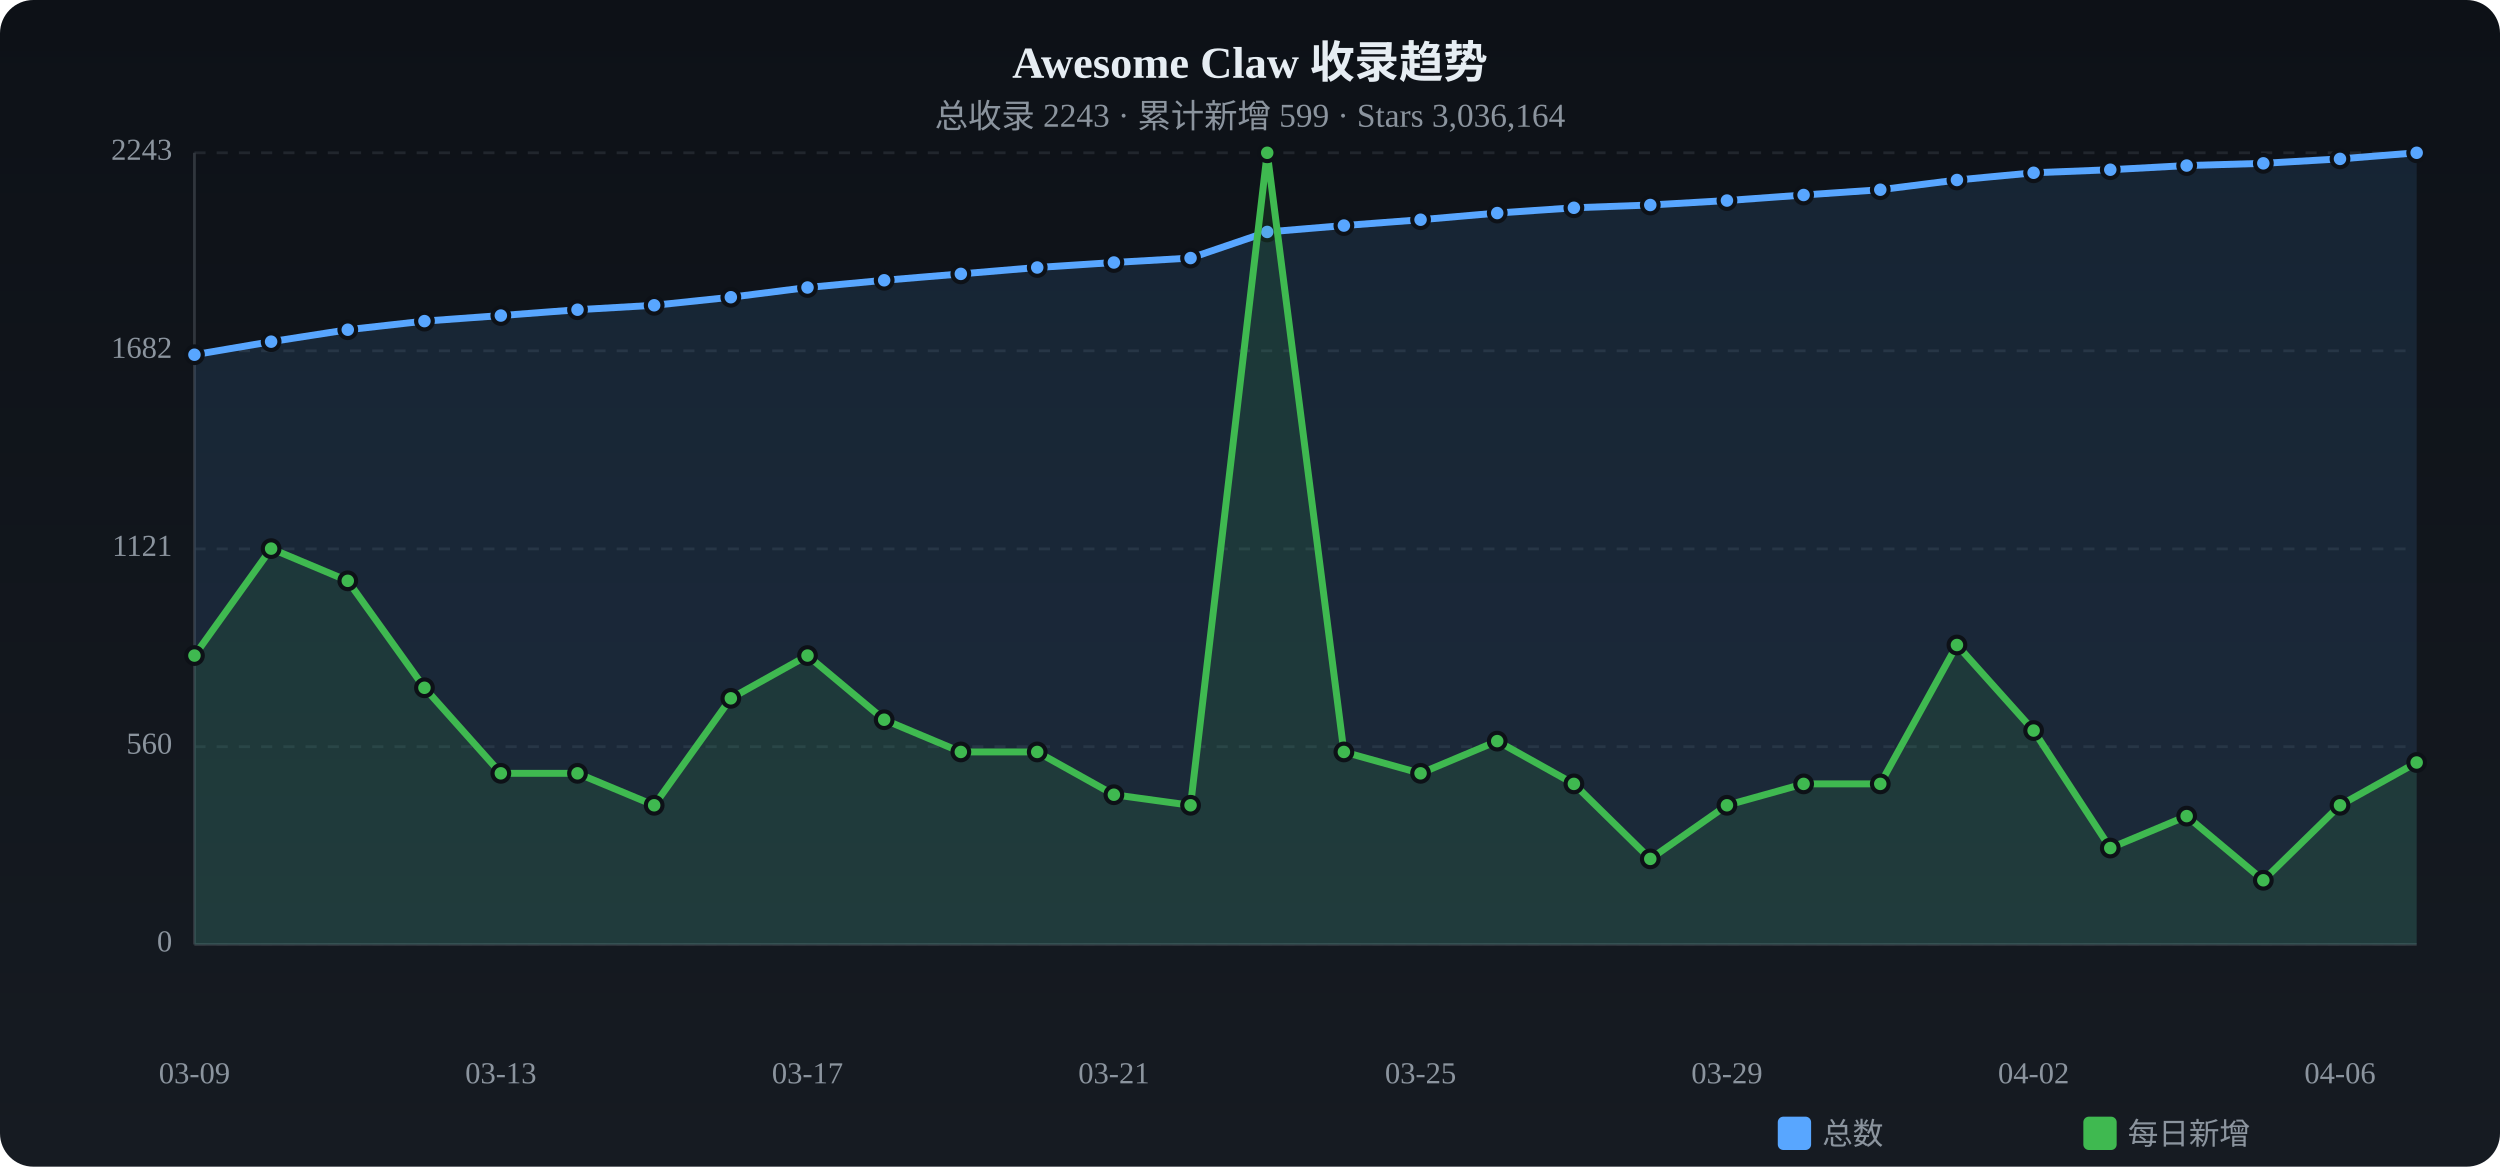
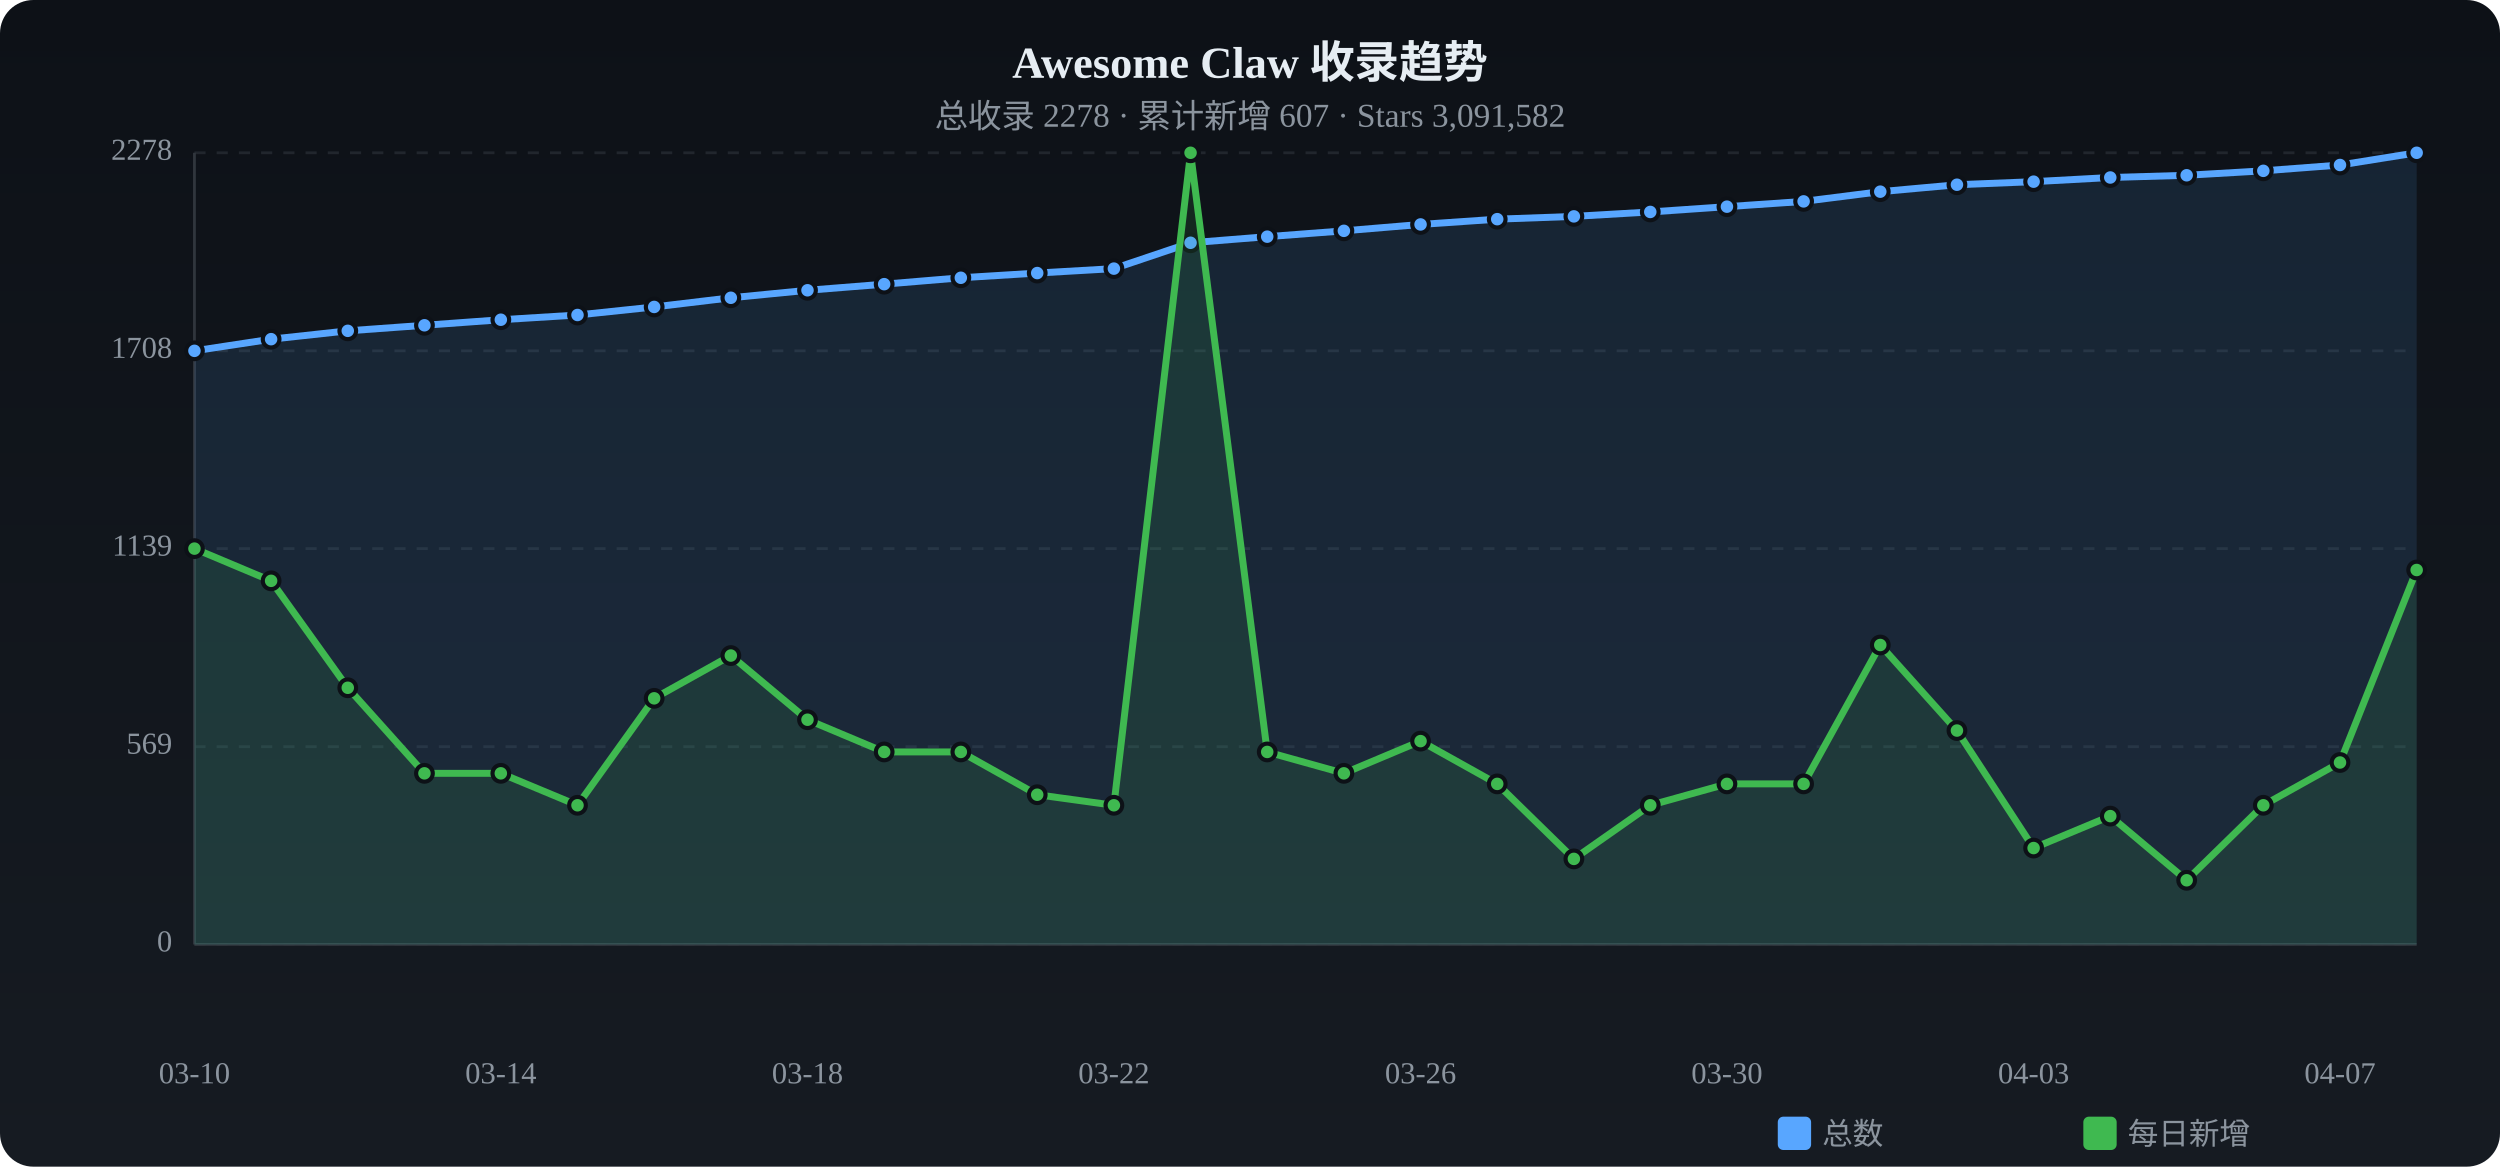
<svg xmlns="http://www.w3.org/2000/svg" viewBox="0 0 900 420" width="900" height="420">
  <defs>
    <linearGradient id="tbg" x1="0%" y1="0%" x2="0%" y2="100%">
      <stop offset="0%" stop-color="#0d1117" />
      <stop offset="100%" stop-color="#161b22" />
    </linearGradient>
  </defs>
  <rect width="900" height="420" rx="12" fill="url(#tbg)" />
  <text x="450.0" y="28" text-anchor="middle" fill="#e6edf3" font-size="16" font-weight="bold">Awesome Claw 收录趋势</text>
-   <text x="450.0" y="46" text-anchor="middle" fill="#8b949e" font-size="12">总收录 2243 · 累计新增 599 · Stars 3,036,164</text>
+   <text x="450.0" y="46" text-anchor="middle" fill="#8b949e" font-size="12">总收录 2278 · 累计新增 607 · Stars 3,091,582</text>
  <text x="62" y="340.0" text-anchor="end" fill="#8b949e" font-size="11" dominant-baseline="middle">0</text>
  <line x1="70" y1="340.0" x2="870" y2="340.0" stroke="#21262d" stroke-dasharray="4 4" />
-   <text x="62" y="268.8" text-anchor="end" fill="#8b949e" font-size="11" dominant-baseline="middle">560</text>
+   <text x="62" y="268.8" text-anchor="end" fill="#8b949e" font-size="11" dominant-baseline="middle">569</text>
  <line x1="70" y1="268.8" x2="870" y2="268.8" stroke="#21262d" stroke-dasharray="4 4" />
-   <text x="62" y="197.6" text-anchor="end" fill="#8b949e" font-size="11" dominant-baseline="middle">1121</text>
-   <line x1="70" y1="197.6" x2="870" y2="197.6" stroke="#21262d" stroke-dasharray="4 4" />
-   <text x="62" y="126.3" text-anchor="end" fill="#8b949e" font-size="11" dominant-baseline="middle">1682</text>
+   <text x="62" y="197.5" text-anchor="end" fill="#8b949e" font-size="11" dominant-baseline="middle">1139</text>
+   <line x1="70" y1="197.5" x2="870" y2="197.5" stroke="#21262d" stroke-dasharray="4 4" />
+   <text x="62" y="126.3" text-anchor="end" fill="#8b949e" font-size="11" dominant-baseline="middle">1708</text>
  <line x1="70" y1="126.3" x2="870" y2="126.3" stroke="#21262d" stroke-dasharray="4 4" />
-   <text x="62" y="55.0" text-anchor="end" fill="#8b949e" font-size="11" dominant-baseline="middle">2243</text>
+   <text x="62" y="55.0" text-anchor="end" fill="#8b949e" font-size="11" dominant-baseline="middle">2278</text>
  <line x1="70" y1="55.0" x2="870" y2="55.0" stroke="#21262d" stroke-dasharray="4 4" />
  <line x1="70" y1="55" x2="70" y2="340" stroke="#30363d" />
  <line x1="70" y1="340" x2="870" y2="340" stroke="#30363d" />
-   <path d="M70.0,127.7 L97.6,123.0 L125.2,118.7 L152.8,115.6 L180.3,113.6 L207.9,111.5 L235.5,109.9 L263.1,107.0 L290.7,103.5 L318.3,100.9 L345.9,98.6 L373.4,96.3 L401.0,94.5 L428.6,92.9 L456.2,83.5 L483.8,81.2 L511.4,79.1 L539.0,76.7 L566.6,74.8 L594.1,73.8 L621.7,72.2 L649.3,70.2 L676.9,68.3 L704.5,64.8 L732.1,62.2 L759.7,61.1 L787.2,59.6 L814.8,58.8 L842.4,57.2 L870.0,55.0 L870.0,340 L70.0,340 Z" fill="#58a6ff" opacity="0.12" />
-   <polyline points="70.0,127.7 97.6,123.0 125.2,118.7 152.8,115.6 180.3,113.6 207.9,111.5 235.5,109.9 263.1,107.0 290.7,103.5 318.3,100.9 345.9,98.6 373.4,96.3 401.0,94.5 428.6,92.9 456.2,83.5 483.8,81.2 511.4,79.1 539.0,76.7 566.6,74.8 594.1,73.8 621.7,72.2 649.3,70.2 676.9,68.3 704.5,64.8 732.1,62.2 759.7,61.1 787.2,59.6 814.8,58.8 842.4,57.2 870.0,55.0" fill="none" stroke="#58a6ff" stroke-width="2.5" stroke-linecap="round" stroke-linejoin="round" />
-   <circle cx="70.0" cy="127.7" r="3" fill="#58a6ff" stroke="#0d1117" stroke-width="1.5" />
-   <circle cx="97.6" cy="123.0" r="3" fill="#58a6ff" stroke="#0d1117" stroke-width="1.5" />
-   <circle cx="125.2" cy="118.7" r="3" fill="#58a6ff" stroke="#0d1117" stroke-width="1.5" />
-   <circle cx="152.8" cy="115.6" r="3" fill="#58a6ff" stroke="#0d1117" stroke-width="1.5" />
-   <circle cx="180.3" cy="113.6" r="3" fill="#58a6ff" stroke="#0d1117" stroke-width="1.5" />
-   <circle cx="207.9" cy="111.5" r="3" fill="#58a6ff" stroke="#0d1117" stroke-width="1.5" />
-   <circle cx="235.5" cy="109.9" r="3" fill="#58a6ff" stroke="#0d1117" stroke-width="1.5" />
-   <circle cx="263.1" cy="107.0" r="3" fill="#58a6ff" stroke="#0d1117" stroke-width="1.5" />
-   <circle cx="290.7" cy="103.5" r="3" fill="#58a6ff" stroke="#0d1117" stroke-width="1.5" />
-   <circle cx="318.3" cy="100.9" r="3" fill="#58a6ff" stroke="#0d1117" stroke-width="1.5" />
-   <circle cx="345.9" cy="98.6" r="3" fill="#58a6ff" stroke="#0d1117" stroke-width="1.5" />
-   <circle cx="373.4" cy="96.3" r="3" fill="#58a6ff" stroke="#0d1117" stroke-width="1.5" />
-   <circle cx="401.0" cy="94.5" r="3" fill="#58a6ff" stroke="#0d1117" stroke-width="1.5" />
-   <circle cx="428.6" cy="92.9" r="3" fill="#58a6ff" stroke="#0d1117" stroke-width="1.5" />
-   <circle cx="456.2" cy="83.5" r="3" fill="#58a6ff" stroke="#0d1117" stroke-width="1.5" />
-   <circle cx="483.8" cy="81.2" r="3" fill="#58a6ff" stroke="#0d1117" stroke-width="1.5" />
-   <circle cx="511.4" cy="79.1" r="3" fill="#58a6ff" stroke="#0d1117" stroke-width="1.5" />
-   <circle cx="539.0" cy="76.7" r="3" fill="#58a6ff" stroke="#0d1117" stroke-width="1.5" />
-   <circle cx="566.6" cy="74.8" r="3" fill="#58a6ff" stroke="#0d1117" stroke-width="1.5" />
-   <circle cx="594.1" cy="73.8" r="3" fill="#58a6ff" stroke="#0d1117" stroke-width="1.5" />
-   <circle cx="621.7" cy="72.2" r="3" fill="#58a6ff" stroke="#0d1117" stroke-width="1.5" />
-   <circle cx="649.3" cy="70.2" r="3" fill="#58a6ff" stroke="#0d1117" stroke-width="1.5" />
-   <circle cx="676.9" cy="68.3" r="3" fill="#58a6ff" stroke="#0d1117" stroke-width="1.5" />
-   <circle cx="704.5" cy="64.8" r="3" fill="#58a6ff" stroke="#0d1117" stroke-width="1.5" />
-   <circle cx="732.1" cy="62.2" r="3" fill="#58a6ff" stroke="#0d1117" stroke-width="1.5" />
-   <circle cx="759.7" cy="61.1" r="3" fill="#58a6ff" stroke="#0d1117" stroke-width="1.5" />
-   <circle cx="787.2" cy="59.6" r="3" fill="#58a6ff" stroke="#0d1117" stroke-width="1.5" />
-   <circle cx="814.8" cy="58.8" r="3" fill="#58a6ff" stroke="#0d1117" stroke-width="1.5" />
-   <circle cx="842.4" cy="57.2" r="3" fill="#58a6ff" stroke="#0d1117" stroke-width="1.5" />
+   <path d="M70.0,126.3 L97.6,122.1 L125.2,119.1 L152.8,117.1 L180.3,115.1 L207.9,113.4 L235.5,110.5 L263.1,107.2 L290.7,104.5 L318.3,102.3 L345.9,100.0 L373.4,98.3 L401.0,96.7 L428.6,87.4 L456.2,85.2 L483.8,83.1 L511.4,80.8 L539.0,78.9 L566.6,77.9 L594.1,76.3 L621.7,74.4 L649.3,72.5 L676.9,69.0 L704.5,66.5 L732.1,65.4 L759.7,63.9 L787.2,63.1 L814.8,61.5 L842.4,59.4 L870.0,55.0 L870.0,340 L70.0,340 Z" fill="#58a6ff" opacity="0.12" />
+   <polyline points="70.0,126.3 97.6,122.1 125.2,119.1 152.8,117.1 180.3,115.1 207.9,113.4 235.5,110.5 263.1,107.2 290.7,104.5 318.3,102.3 345.9,100.0 373.4,98.3 401.0,96.7 428.6,87.4 456.2,85.2 483.8,83.1 511.4,80.8 539.0,78.9 566.6,77.9 594.1,76.3 621.7,74.4 649.3,72.5 676.9,69.0 704.5,66.5 732.1,65.4 759.7,63.9 787.2,63.1 814.8,61.5 842.4,59.4 870.0,55.0" fill="none" stroke="#58a6ff" stroke-width="2.5" stroke-linecap="round" stroke-linejoin="round" />
+   <circle cx="70.0" cy="126.3" r="3" fill="#58a6ff" stroke="#0d1117" stroke-width="1.5" />
+   <circle cx="97.6" cy="122.1" r="3" fill="#58a6ff" stroke="#0d1117" stroke-width="1.5" />
+   <circle cx="125.2" cy="119.1" r="3" fill="#58a6ff" stroke="#0d1117" stroke-width="1.5" />
+   <circle cx="152.8" cy="117.1" r="3" fill="#58a6ff" stroke="#0d1117" stroke-width="1.5" />
+   <circle cx="180.3" cy="115.1" r="3" fill="#58a6ff" stroke="#0d1117" stroke-width="1.5" />
+   <circle cx="207.9" cy="113.4" r="3" fill="#58a6ff" stroke="#0d1117" stroke-width="1.5" />
+   <circle cx="235.5" cy="110.5" r="3" fill="#58a6ff" stroke="#0d1117" stroke-width="1.5" />
+   <circle cx="263.1" cy="107.2" r="3" fill="#58a6ff" stroke="#0d1117" stroke-width="1.5" />
+   <circle cx="290.7" cy="104.5" r="3" fill="#58a6ff" stroke="#0d1117" stroke-width="1.5" />
+   <circle cx="318.3" cy="102.3" r="3" fill="#58a6ff" stroke="#0d1117" stroke-width="1.5" />
+   <circle cx="345.9" cy="100.0" r="3" fill="#58a6ff" stroke="#0d1117" stroke-width="1.5" />
+   <circle cx="373.4" cy="98.3" r="3" fill="#58a6ff" stroke="#0d1117" stroke-width="1.5" />
+   <circle cx="401.0" cy="96.7" r="3" fill="#58a6ff" stroke="#0d1117" stroke-width="1.5" />
+   <circle cx="428.6" cy="87.4" r="3" fill="#58a6ff" stroke="#0d1117" stroke-width="1.5" />
+   <circle cx="456.2" cy="85.2" r="3" fill="#58a6ff" stroke="#0d1117" stroke-width="1.5" />
+   <circle cx="483.8" cy="83.1" r="3" fill="#58a6ff" stroke="#0d1117" stroke-width="1.5" />
+   <circle cx="511.4" cy="80.8" r="3" fill="#58a6ff" stroke="#0d1117" stroke-width="1.5" />
+   <circle cx="539.0" cy="78.9" r="3" fill="#58a6ff" stroke="#0d1117" stroke-width="1.5" />
+   <circle cx="566.6" cy="77.9" r="3" fill="#58a6ff" stroke="#0d1117" stroke-width="1.5" />
+   <circle cx="594.1" cy="76.3" r="3" fill="#58a6ff" stroke="#0d1117" stroke-width="1.5" />
+   <circle cx="621.7" cy="74.4" r="3" fill="#58a6ff" stroke="#0d1117" stroke-width="1.5" />
+   <circle cx="649.3" cy="72.5" r="3" fill="#58a6ff" stroke="#0d1117" stroke-width="1.5" />
+   <circle cx="676.9" cy="69.0" r="3" fill="#58a6ff" stroke="#0d1117" stroke-width="1.5" />
+   <circle cx="704.5" cy="66.5" r="3" fill="#58a6ff" stroke="#0d1117" stroke-width="1.5" />
+   <circle cx="732.1" cy="65.4" r="3" fill="#58a6ff" stroke="#0d1117" stroke-width="1.5" />
+   <circle cx="759.7" cy="63.9" r="3" fill="#58a6ff" stroke="#0d1117" stroke-width="1.5" />
+   <circle cx="787.2" cy="63.1" r="3" fill="#58a6ff" stroke="#0d1117" stroke-width="1.5" />
+   <circle cx="814.8" cy="61.5" r="3" fill="#58a6ff" stroke="#0d1117" stroke-width="1.5" />
+   <circle cx="842.4" cy="59.4" r="3" fill="#58a6ff" stroke="#0d1117" stroke-width="1.5" />
  <circle cx="870.0" cy="55.0" r="3" fill="#58a6ff" stroke="#0d1117" stroke-width="1.5" />
-   <path d="M70.0,236.0 L97.6,197.5 L125.2,209.1 L152.8,247.6 L180.3,278.4 L207.9,278.4 L235.5,289.9 L263.1,251.4 L290.7,236.0 L318.3,259.1 L345.9,270.7 L373.4,270.7 L401.0,286.1 L428.6,289.9 L456.2,55.0 L483.8,270.7 L511.4,278.4 L539.0,266.8 L566.6,282.2 L594.1,309.2 L621.7,289.9 L649.3,282.2 L676.9,282.2 L704.5,232.2 L732.1,263.0 L759.7,305.3 L787.2,293.8 L814.8,316.9 L842.4,289.9 L870.0,274.5 L870.0,340 L70.0,340 Z" fill="#3fb950" opacity="0.12" />
-   <polyline points="70.0,236.0 97.6,197.5 125.2,209.1 152.8,247.6 180.3,278.4 207.9,278.4 235.5,289.9 263.1,251.4 290.7,236.0 318.3,259.1 345.9,270.7 373.4,270.7 401.0,286.1 428.6,289.9 456.2,55.0 483.8,270.7 511.4,278.4 539.0,266.8 566.6,282.2 594.1,309.2 621.7,289.9 649.3,282.2 676.9,282.2 704.5,232.2 732.1,263.0 759.7,305.3 787.2,293.8 814.8,316.9 842.4,289.9 870.0,274.5" fill="none" stroke="#3fb950" stroke-width="2.5" stroke-linecap="round" stroke-linejoin="round" />
-   <circle cx="70.0" cy="236.0" r="3" fill="#3fb950" stroke="#0d1117" stroke-width="1.5" />
-   <circle cx="97.6" cy="197.5" r="3" fill="#3fb950" stroke="#0d1117" stroke-width="1.5" />
-   <circle cx="125.2" cy="209.1" r="3" fill="#3fb950" stroke="#0d1117" stroke-width="1.5" />
-   <circle cx="152.8" cy="247.6" r="3" fill="#3fb950" stroke="#0d1117" stroke-width="1.5" />
+   <path d="M70.0,197.5 L97.6,209.1 L125.2,247.6 L152.8,278.4 L180.3,278.4 L207.9,289.9 L235.5,251.4 L263.1,236.0 L290.7,259.1 L318.3,270.7 L345.9,270.7 L373.4,286.1 L401.0,289.9 L428.6,55.0 L456.2,270.7 L483.8,278.4 L511.4,266.8 L539.0,282.2 L566.6,309.2 L594.1,289.9 L621.7,282.2 L649.3,282.2 L676.9,232.2 L704.5,263.0 L732.1,305.3 L759.7,293.8 L787.2,316.9 L814.8,289.9 L842.4,274.5 L870.0,205.2 L870.0,340 L70.0,340 Z" fill="#3fb950" opacity="0.12" />
+   <polyline points="70.0,197.5 97.6,209.1 125.2,247.6 152.8,278.4 180.3,278.4 207.9,289.9 235.5,251.4 263.1,236.0 290.7,259.1 318.3,270.7 345.9,270.7 373.4,286.1 401.0,289.9 428.6,55.0 456.2,270.7 483.8,278.4 511.4,266.8 539.0,282.2 566.6,309.2 594.1,289.9 621.7,282.2 649.3,282.2 676.9,232.2 704.5,263.0 732.1,305.3 759.7,293.8 787.2,316.9 814.8,289.9 842.4,274.5 870.0,205.2" fill="none" stroke="#3fb950" stroke-width="2.5" stroke-linecap="round" stroke-linejoin="round" />
+   <circle cx="70.0" cy="197.5" r="3" fill="#3fb950" stroke="#0d1117" stroke-width="1.5" />
+   <circle cx="97.6" cy="209.1" r="3" fill="#3fb950" stroke="#0d1117" stroke-width="1.5" />
+   <circle cx="125.2" cy="247.6" r="3" fill="#3fb950" stroke="#0d1117" stroke-width="1.5" />
+   <circle cx="152.8" cy="278.4" r="3" fill="#3fb950" stroke="#0d1117" stroke-width="1.5" />
  <circle cx="180.3" cy="278.4" r="3" fill="#3fb950" stroke="#0d1117" stroke-width="1.5" />
-   <circle cx="207.9" cy="278.4" r="3" fill="#3fb950" stroke="#0d1117" stroke-width="1.5" />
-   <circle cx="235.5" cy="289.9" r="3" fill="#3fb950" stroke="#0d1117" stroke-width="1.5" />
-   <circle cx="263.1" cy="251.4" r="3" fill="#3fb950" stroke="#0d1117" stroke-width="1.5" />
-   <circle cx="290.7" cy="236.0" r="3" fill="#3fb950" stroke="#0d1117" stroke-width="1.5" />
-   <circle cx="318.3" cy="259.1" r="3" fill="#3fb950" stroke="#0d1117" stroke-width="1.5" />
+   <circle cx="207.9" cy="289.9" r="3" fill="#3fb950" stroke="#0d1117" stroke-width="1.5" />
+   <circle cx="235.5" cy="251.4" r="3" fill="#3fb950" stroke="#0d1117" stroke-width="1.5" />
+   <circle cx="263.1" cy="236.0" r="3" fill="#3fb950" stroke="#0d1117" stroke-width="1.5" />
+   <circle cx="290.7" cy="259.1" r="3" fill="#3fb950" stroke="#0d1117" stroke-width="1.5" />
+   <circle cx="318.3" cy="270.7" r="3" fill="#3fb950" stroke="#0d1117" stroke-width="1.5" />
  <circle cx="345.9" cy="270.7" r="3" fill="#3fb950" stroke="#0d1117" stroke-width="1.5" />
-   <circle cx="373.4" cy="270.7" r="3" fill="#3fb950" stroke="#0d1117" stroke-width="1.5" />
-   <circle cx="401.0" cy="286.1" r="3" fill="#3fb950" stroke="#0d1117" stroke-width="1.5" />
-   <circle cx="428.6" cy="289.9" r="3" fill="#3fb950" stroke="#0d1117" stroke-width="1.5" />
-   <circle cx="456.2" cy="55.0" r="3" fill="#3fb950" stroke="#0d1117" stroke-width="1.5" />
-   <circle cx="483.8" cy="270.7" r="3" fill="#3fb950" stroke="#0d1117" stroke-width="1.5" />
-   <circle cx="511.4" cy="278.4" r="3" fill="#3fb950" stroke="#0d1117" stroke-width="1.5" />
-   <circle cx="539.0" cy="266.8" r="3" fill="#3fb950" stroke="#0d1117" stroke-width="1.5" />
-   <circle cx="566.6" cy="282.2" r="3" fill="#3fb950" stroke="#0d1117" stroke-width="1.5" />
-   <circle cx="594.1" cy="309.2" r="3" fill="#3fb950" stroke="#0d1117" stroke-width="1.5" />
-   <circle cx="621.7" cy="289.9" r="3" fill="#3fb950" stroke="#0d1117" stroke-width="1.5" />
+   <circle cx="373.4" cy="286.1" r="3" fill="#3fb950" stroke="#0d1117" stroke-width="1.5" />
+   <circle cx="401.0" cy="289.9" r="3" fill="#3fb950" stroke="#0d1117" stroke-width="1.5" />
+   <circle cx="428.6" cy="55.0" r="3" fill="#3fb950" stroke="#0d1117" stroke-width="1.5" />
+   <circle cx="456.2" cy="270.7" r="3" fill="#3fb950" stroke="#0d1117" stroke-width="1.5" />
+   <circle cx="483.8" cy="278.4" r="3" fill="#3fb950" stroke="#0d1117" stroke-width="1.5" />
+   <circle cx="511.4" cy="266.8" r="3" fill="#3fb950" stroke="#0d1117" stroke-width="1.5" />
+   <circle cx="539.0" cy="282.2" r="3" fill="#3fb950" stroke="#0d1117" stroke-width="1.5" />
+   <circle cx="566.6" cy="309.2" r="3" fill="#3fb950" stroke="#0d1117" stroke-width="1.5" />
+   <circle cx="594.1" cy="289.9" r="3" fill="#3fb950" stroke="#0d1117" stroke-width="1.5" />
+   <circle cx="621.7" cy="282.2" r="3" fill="#3fb950" stroke="#0d1117" stroke-width="1.5" />
  <circle cx="649.3" cy="282.2" r="3" fill="#3fb950" stroke="#0d1117" stroke-width="1.5" />
-   <circle cx="676.9" cy="282.2" r="3" fill="#3fb950" stroke="#0d1117" stroke-width="1.5" />
-   <circle cx="704.5" cy="232.2" r="3" fill="#3fb950" stroke="#0d1117" stroke-width="1.5" />
-   <circle cx="732.1" cy="263.0" r="3" fill="#3fb950" stroke="#0d1117" stroke-width="1.5" />
-   <circle cx="759.7" cy="305.3" r="3" fill="#3fb950" stroke="#0d1117" stroke-width="1.5" />
-   <circle cx="787.2" cy="293.8" r="3" fill="#3fb950" stroke="#0d1117" stroke-width="1.5" />
-   <circle cx="814.8" cy="316.9" r="3" fill="#3fb950" stroke="#0d1117" stroke-width="1.5" />
-   <circle cx="842.4" cy="289.9" r="3" fill="#3fb950" stroke="#0d1117" stroke-width="1.5" />
-   <circle cx="870.0" cy="274.5" r="3" fill="#3fb950" stroke="#0d1117" stroke-width="1.5" />
-   <text x="70.0" y="390" text-anchor="middle" fill="#8b949e" font-size="11">03-09</text>
-   <text x="180.3" y="390" text-anchor="middle" fill="#8b949e" font-size="11">03-13</text>
-   <text x="290.7" y="390" text-anchor="middle" fill="#8b949e" font-size="11">03-17</text>
-   <text x="401.0" y="390" text-anchor="middle" fill="#8b949e" font-size="11">03-21</text>
-   <text x="511.4" y="390" text-anchor="middle" fill="#8b949e" font-size="11">03-25</text>
-   <text x="621.7" y="390" text-anchor="middle" fill="#8b949e" font-size="11">03-29</text>
-   <text x="732.1" y="390" text-anchor="middle" fill="#8b949e" font-size="11">04-02</text>
-   <text x="842.4" y="390" text-anchor="middle" fill="#8b949e" font-size="11">04-06</text>
+   <circle cx="676.9" cy="232.2" r="3" fill="#3fb950" stroke="#0d1117" stroke-width="1.5" />
+   <circle cx="704.5" cy="263.0" r="3" fill="#3fb950" stroke="#0d1117" stroke-width="1.5" />
+   <circle cx="732.1" cy="305.3" r="3" fill="#3fb950" stroke="#0d1117" stroke-width="1.5" />
+   <circle cx="759.7" cy="293.8" r="3" fill="#3fb950" stroke="#0d1117" stroke-width="1.5" />
+   <circle cx="787.2" cy="316.9" r="3" fill="#3fb950" stroke="#0d1117" stroke-width="1.5" />
+   <circle cx="814.8" cy="289.9" r="3" fill="#3fb950" stroke="#0d1117" stroke-width="1.5" />
+   <circle cx="842.4" cy="274.5" r="3" fill="#3fb950" stroke="#0d1117" stroke-width="1.5" />
+   <circle cx="870.0" cy="205.2" r="3" fill="#3fb950" stroke="#0d1117" stroke-width="1.5" />
+   <text x="70.0" y="390" text-anchor="middle" fill="#8b949e" font-size="11">03-10</text>
+   <text x="180.3" y="390" text-anchor="middle" fill="#8b949e" font-size="11">03-14</text>
+   <text x="290.7" y="390" text-anchor="middle" fill="#8b949e" font-size="11">03-18</text>
+   <text x="401.0" y="390" text-anchor="middle" fill="#8b949e" font-size="11">03-22</text>
+   <text x="511.4" y="390" text-anchor="middle" fill="#8b949e" font-size="11">03-26</text>
+   <text x="621.7" y="390" text-anchor="middle" fill="#8b949e" font-size="11">03-30</text>
+   <text x="732.1" y="390" text-anchor="middle" fill="#8b949e" font-size="11">04-03</text>
+   <text x="842.4" y="390" text-anchor="middle" fill="#8b949e" font-size="11">04-07</text>
  <rect x="640" y="402" width="12" height="12" rx="2" fill="#58a6ff" />
  <text x="656" y="412" fill="#8b949e" font-size="11">总数</text>
  <rect x="750" y="402" width="12" height="12" rx="2" fill="#3fb950" />
  <text x="766" y="412" fill="#8b949e" font-size="11">每日新增</text>
</svg>
